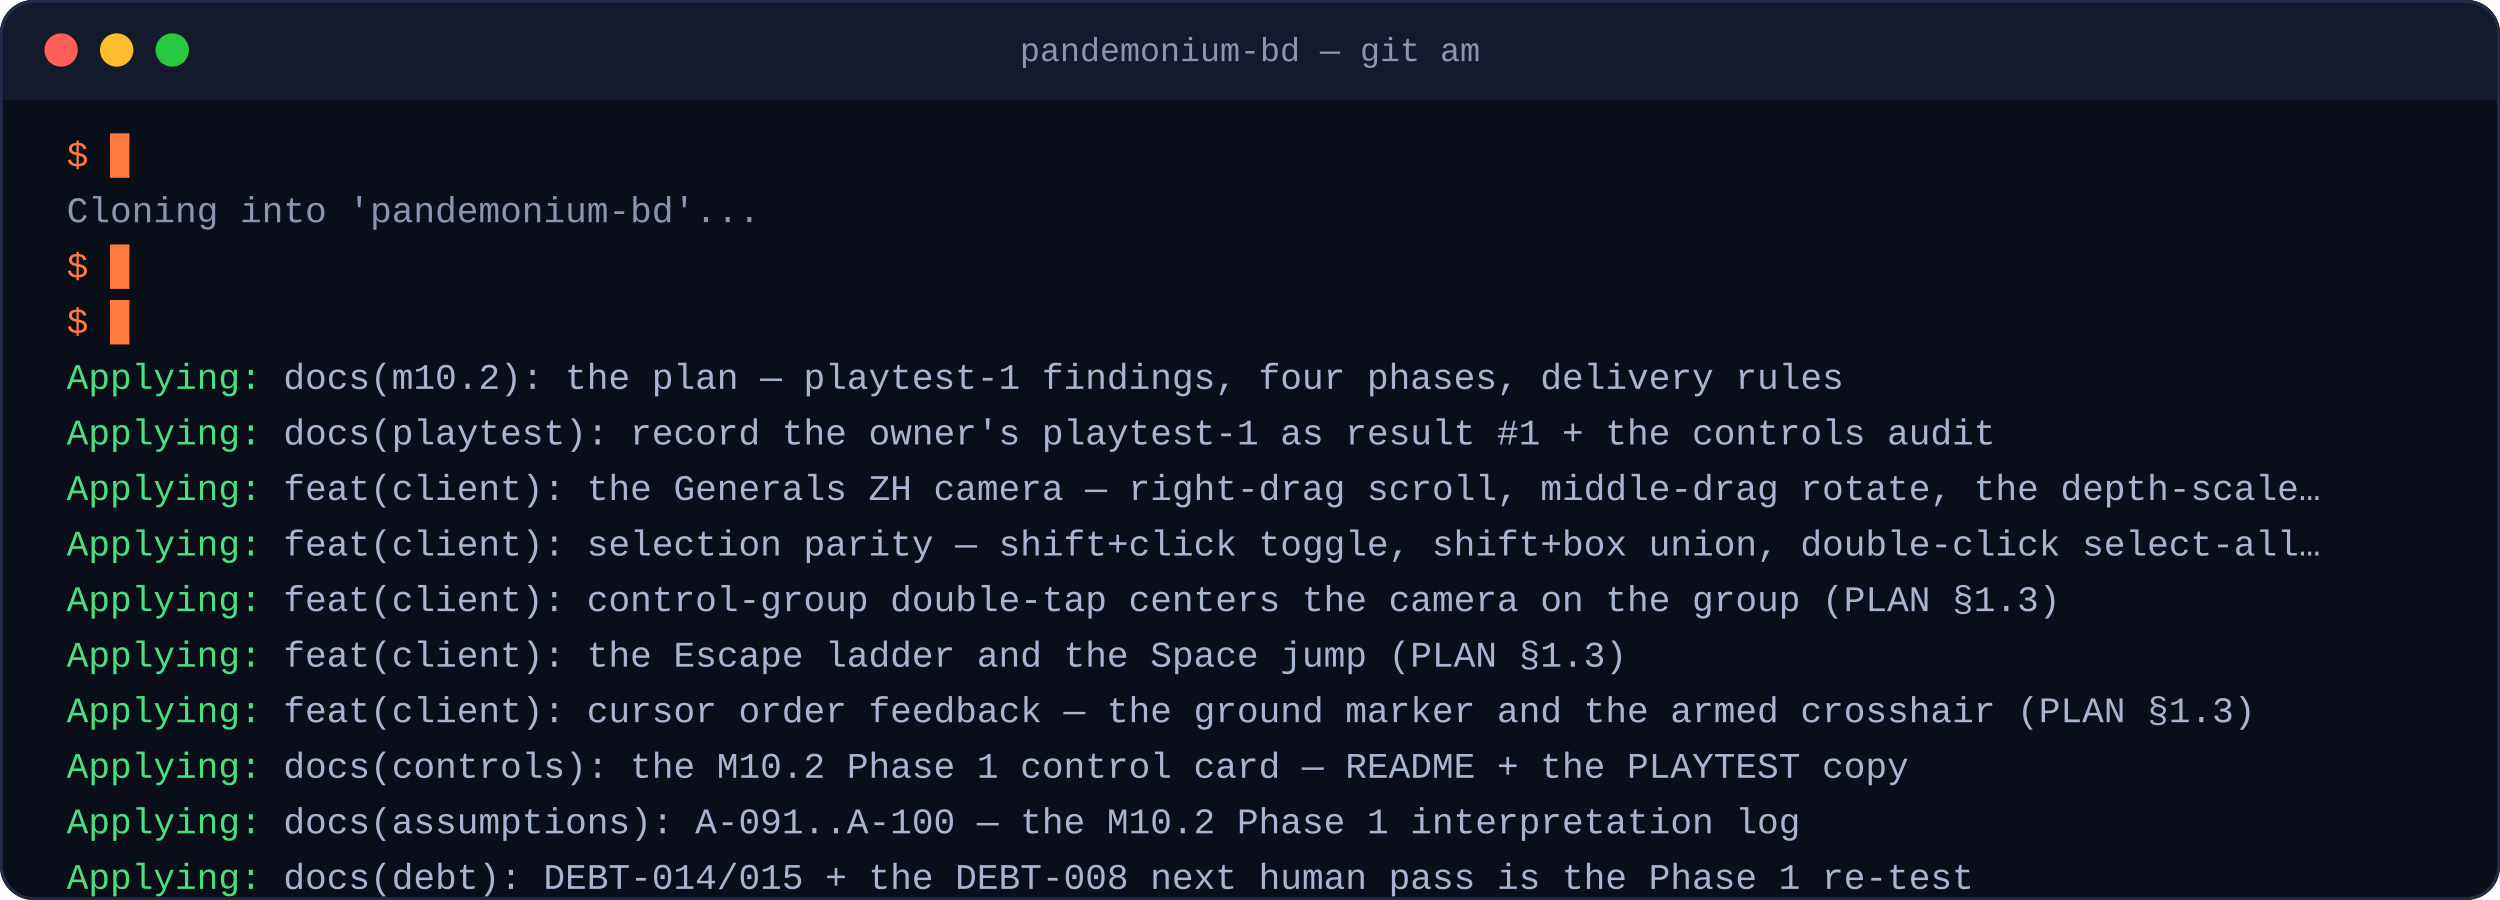
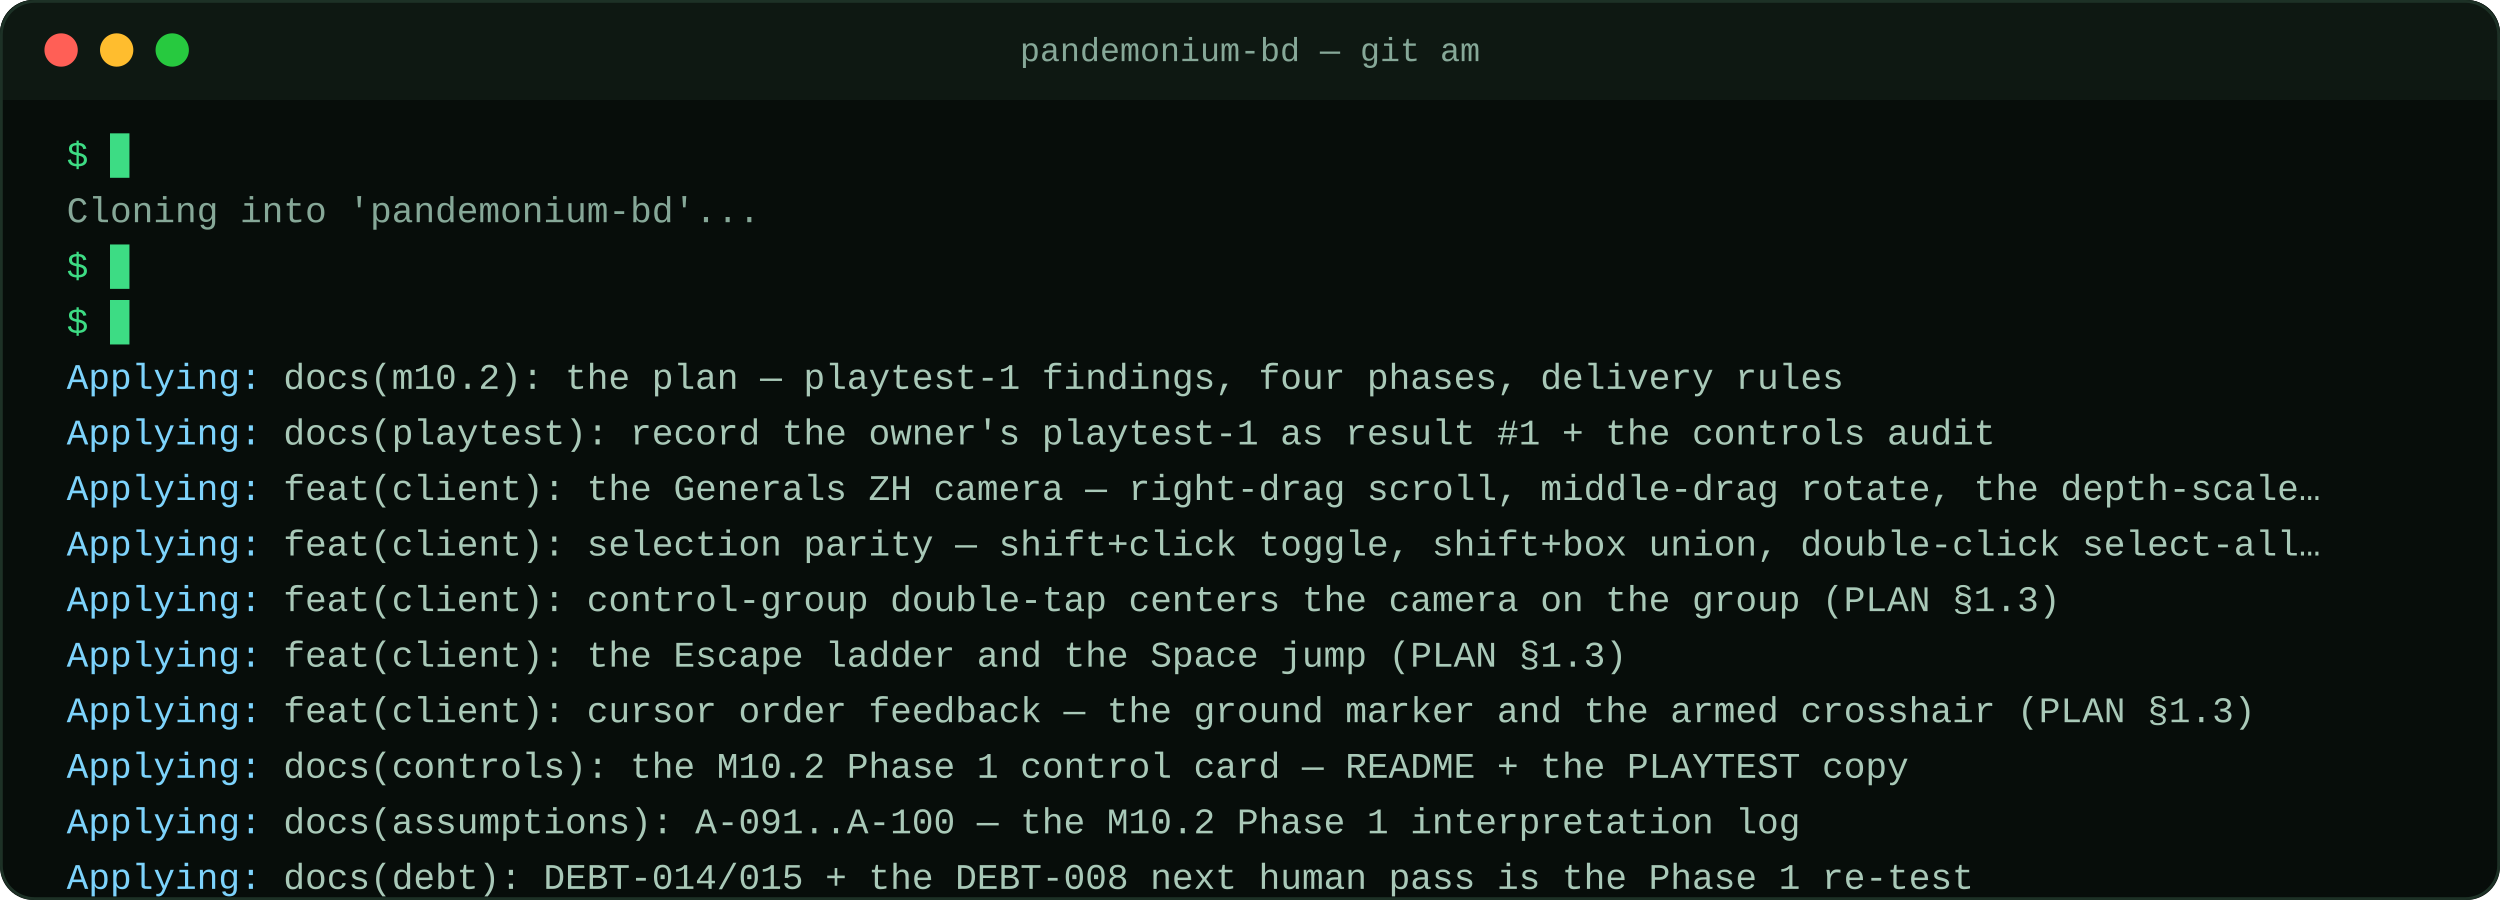
<svg xmlns="http://www.w3.org/2000/svg" viewBox="0 0 900 324" width="900" height="324" role="img">
-   <style>.t{font:13px ui-monospace,SFMono-Regular,Menlo,Consolas,'Liberation Mono','DejaVu Sans Mono',monospace}.cover{fill:#0a0e18}.cur{fill:#ff7a3d}@keyframes fade{0%{opacity:1}91.429%{opacity:1}94.286%{opacity:0}100%{opacity:0}}.fade{animation:fade 21s linear infinite}@keyframes r0{0%{opacity:0}2.379%{opacity:0}2.381%{opacity:1}98%{opacity:1}100%{opacity:0}}.r0{animation:r0 21s linear infinite}@keyframes cv0{0%{transform:translateX(0)}2.381%{transform:translateX(0);animation-timing-function:steps(53,end)}11.429%{transform:translateX(413.4px)}100%{transform:translateX(413.4px)}}.cv0{animation:cv0 21s linear infinite}@keyframes cu0{0%{opacity:0}2.379%{opacity:0}2.381%{opacity:1}13.095%{opacity:1}13.097%{opacity:0}100%{opacity:0}}.cu0{animation:cu0 21s linear infinite}@keyframes r1{0%{opacity:0}12.379%{opacity:0}12.381%{opacity:1}98%{opacity:1}100%{opacity:0}}.r1{animation:r1 21s linear infinite}@keyframes r2{0%{opacity:0}14.76%{opacity:0}14.762%{opacity:1}98%{opacity:1}100%{opacity:0}}.r2{animation:r2 21s linear infinite}@keyframes cv2{0%{transform:translateX(0)}14.762%{transform:translateX(0);animation-timing-function:steps(44,end)}21.905%{transform:translateX(343.2px)}100%{transform:translateX(343.2px)}}.cv2{animation:cv2 21s linear infinite}@keyframes cu2{0%{opacity:0}14.76%{opacity:0}14.762%{opacity:1}23.571%{opacity:1}23.573%{opacity:0}100%{opacity:0}}.cu2{animation:cu2 21s linear infinite}@keyframes r3{0%{opacity:0}23.331%{opacity:0}23.333%{opacity:1}98%{opacity:1}100%{opacity:0}}.r3{animation:r3 21s linear infinite}@keyframes cv3{0%{transform:translateX(0)}23.333%{transform:translateX(0);animation-timing-function:steps(76,end)}34.762%{transform:translateX(592.8px)}100%{transform:translateX(592.8px)}}.cv3{animation:cv3 21s linear infinite}@keyframes cu3{0%{opacity:0}23.331%{opacity:0}23.333%{opacity:1}36.429%{opacity:1}36.431%{opacity:0}100%{opacity:0}}.cu3{animation:cu3 21s linear infinite}@keyframes r4{0%{opacity:0}36.188%{opacity:0}36.19%{opacity:1}98%{opacity:1}100%{opacity:0}}.r4{animation:r4 21s linear infinite}@keyframes r5{0%{opacity:0}36.998%{opacity:0}37%{opacity:1}98%{opacity:1}100%{opacity:0}}.r5{animation:r5 21s linear infinite}@keyframes r6{0%{opacity:0}37.808%{opacity:0}37.81%{opacity:1}98%{opacity:1}100%{opacity:0}}.r6{animation:r6 21s linear infinite}@keyframes r7{0%{opacity:0}38.617%{opacity:0}38.619%{opacity:1}98%{opacity:1}100%{opacity:0}}.r7{animation:r7 21s linear infinite}@keyframes r8{0%{opacity:0}39.427%{opacity:0}39.429%{opacity:1}98%{opacity:1}100%{opacity:0}}.r8{animation:r8 21s linear infinite}@keyframes r9{0%{opacity:0}40.236%{opacity:0}40.238%{opacity:1}98%{opacity:1}100%{opacity:0}}.r9{animation:r9 21s linear infinite}@keyframes r10{0%{opacity:0}41.046%{opacity:0}41.048%{opacity:1}98%{opacity:1}100%{opacity:0}}.r10{animation:r10 21s linear infinite}@keyframes r11{0%{opacity:0}41.855%{opacity:0}41.857%{opacity:1}98%{opacity:1}100%{opacity:0}}.r11{animation:r11 21s linear infinite}@keyframes r12{0%{opacity:0}42.665%{opacity:0}42.667%{opacity:1}98%{opacity:1}100%{opacity:0}}.r12{animation:r12 21s linear infinite}@keyframes r13{0%{opacity:0}43.474%{opacity:0}43.476%{opacity:1}98%{opacity:1}100%{opacity:0}}.r13{animation:r13 21s linear infinite}@keyframes r14{0%{opacity:0}44.284%{opacity:0}44.286%{opacity:1}98%{opacity:1}100%{opacity:0}}.r14{animation:r14 21s linear infinite}@keyframes r15{0%{opacity:0}45.093%{opacity:0}45.095%{opacity:1}98%{opacity:1}100%{opacity:0}}.r15{animation:r15 21s linear infinite}@keyframes r16{0%{opacity:0}45.903%{opacity:0}45.905%{opacity:1}98%{opacity:1}100%{opacity:0}}.r16{animation:r16 21s linear infinite}@keyframes r17{0%{opacity:0}46.712%{opacity:0}46.714%{opacity:1}98%{opacity:1}100%{opacity:0}}.r17{animation:r17 21s linear infinite}@keyframes r18{0%{opacity:0}47.522%{opacity:0}47.524%{opacity:1}98%{opacity:1}100%{opacity:0}}.r18{animation:r18 21s linear infinite}@keyframes r19{0%{opacity:0}48.331%{opacity:0}48.333%{opacity:1}98%{opacity:1}100%{opacity:0}}.r19{animation:r19 21s linear infinite}@keyframes r20{0%{opacity:0}49.141%{opacity:0}49.143%{opacity:1}98%{opacity:1}100%{opacity:0}}.r20{animation:r20 21s linear infinite}@keyframes r21{0%{opacity:0}49.95%{opacity:0}49.952%{opacity:1}98%{opacity:1}100%{opacity:0}}.r21{animation:r21 21s linear infinite}@keyframes r22{0%{opacity:0}50.76%{opacity:0}50.762%{opacity:1}98%{opacity:1}100%{opacity:0}}.r22{animation:r22 21s linear infinite}@keyframes r23{0%{opacity:0}51.569%{opacity:0}51.571%{opacity:1}98%{opacity:1}100%{opacity:0}}.r23{animation:r23 21s linear infinite}@keyframes r24{0%{opacity:0}52.379%{opacity:0}52.381%{opacity:1}98%{opacity:1}100%{opacity:0}}.r24{animation:r24 21s linear infinite}@keyframes r25{0%{opacity:0}53.188%{opacity:0}53.19%{opacity:1}98%{opacity:1}100%{opacity:0}}.r25{animation:r25 21s linear infinite}@keyframes r26{0%{opacity:0}53.998%{opacity:0}54%{opacity:1}98%{opacity:1}100%{opacity:0}}.r26{animation:r26 21s linear infinite}@keyframes r27{0%{opacity:0}54.808%{opacity:0}54.81%{opacity:1}98%{opacity:1}100%{opacity:0}}.r27{animation:r27 21s linear infinite}@keyframes r28{0%{opacity:0}55.617%{opacity:0}55.619%{opacity:1}98%{opacity:1}100%{opacity:0}}.r28{animation:r28 21s linear infinite}@keyframes r29{0%{opacity:0}56.427%{opacity:0}56.429%{opacity:1}98%{opacity:1}100%{opacity:0}}.r29{animation:r29 21s linear infinite}@keyframes r30{0%{opacity:0}57.236%{opacity:0}57.238%{opacity:1}98%{opacity:1}100%{opacity:0}}.r30{animation:r30 21s linear infinite}@keyframes r31{0%{opacity:0}60.474%{opacity:0}60.476%{opacity:1}98%{opacity:1}100%{opacity:0}}.r31{animation:r31 21s linear infinite}@keyframes cv31{0%{transform:translateX(0)}60.476%{transform:translateX(0);animation-timing-function:steps(49,end)}68.571%{transform:translateX(382.2px)}100%{transform:translateX(382.2px)}}.cv31{animation:cv31 21s linear infinite}@keyframes cu31{0%{opacity:0}60.474%{opacity:0}60.476%{opacity:1}70.238%{opacity:1}70.24%{opacity:0}100%{opacity:0}}.cu31{animation:cu31 21s linear infinite}@keyframes r32{0%{opacity:0}70.95%{opacity:0}70.952%{opacity:1}98%{opacity:1}100%{opacity:0}}.r32{animation:r32 21s linear infinite}@keyframes cu32{0%{opacity:0}70.95%{opacity:0}70.952%{opacity:1}73.331%{opacity:1}73.333%{opacity:0}75.712%{opacity:0}75.714%{opacity:1}78.093%{opacity:1}78.095%{opacity:0}80.474%{opacity:0}80.476%{opacity:1}82.855%{opacity:1}82.857%{opacity:0}85.236%{opacity:0}85.238%{opacity:1}87.617%{opacity:1}87.619%{opacity:0}89.998%{opacity:0}90%{opacity:1}92.379%{opacity:1}100%{opacity:0}}.cu32{animation:cu32 21s linear infinite}@keyframes scroll{0%{transform:translateY(0)}43.476%{transform:translateY(0px)}44.143%{transform:translateY(-20px)}44.286%{transform:translateY(-20px)}44.952%{transform:translateY(-40px)}45.095%{transform:translateY(-40px)}45.762%{transform:translateY(-60px)}45.905%{transform:translateY(-60px)}46.571%{transform:translateY(-80px)}46.714%{transform:translateY(-80px)}47.381%{transform:translateY(-100px)}47.524%{transform:translateY(-100px)}48.19%{transform:translateY(-120px)}48.333%{transform:translateY(-120px)}49%{transform:translateY(-140px)}49.143%{transform:translateY(-140px)}49.81%{transform:translateY(-160px)}49.952%{transform:translateY(-160px)}50.619%{transform:translateY(-180px)}50.762%{transform:translateY(-180px)}51.429%{transform:translateY(-200px)}51.571%{transform:translateY(-200px)}52.238%{transform:translateY(-220px)}52.381%{transform:translateY(-220px)}53.048%{transform:translateY(-240px)}53.19%{transform:translateY(-240px)}53.857%{transform:translateY(-260px)}54%{transform:translateY(-260px)}54.667%{transform:translateY(-280px)}54.81%{transform:translateY(-280px)}55.476%{transform:translateY(-300px)}55.619%{transform:translateY(-300px)}56.286%{transform:translateY(-320px)}56.429%{transform:translateY(-320px)}57.095%{transform:translateY(-340px)}57.238%{transform:translateY(-340px)}57.905%{transform:translateY(-360px)}60.476%{transform:translateY(-360px)}61.143%{transform:translateY(-380px)}70.952%{transform:translateY(-380px)}71.619%{transform:translateY(-400px)}100%{transform:translateY(-400px)}}.scroll{animation:scroll 21s linear infinite}@media (prefers-reduced-motion:reduce){*{animation:none!important}.fade,.r{opacity:1}.cv{display:none}.cur{display:none}.curF{display:inline}.scroll{transform:translateY(-400px)}}</style>
+   <style>.t{font:13px ui-monospace,SFMono-Regular,Menlo,Consolas,'Liberation Mono','DejaVu Sans Mono',monospace}.cover{fill:#070d0a}.cur{fill:#3ddc84}@keyframes fade{0%{opacity:1}91.429%{opacity:1}94.286%{opacity:0}100%{opacity:0}}.fade{animation:fade 21s linear infinite}@keyframes r0{0%{opacity:0}2.379%{opacity:0}2.381%{opacity:1}98%{opacity:1}100%{opacity:0}}.r0{animation:r0 21s linear infinite}@keyframes cv0{0%{transform:translateX(0)}2.381%{transform:translateX(0);animation-timing-function:steps(53,end)}11.429%{transform:translateX(413.4px)}100%{transform:translateX(413.4px)}}.cv0{animation:cv0 21s linear infinite}@keyframes cu0{0%{opacity:0}2.379%{opacity:0}2.381%{opacity:1}13.095%{opacity:1}13.097%{opacity:0}100%{opacity:0}}.cu0{animation:cu0 21s linear infinite}@keyframes r1{0%{opacity:0}12.379%{opacity:0}12.381%{opacity:1}98%{opacity:1}100%{opacity:0}}.r1{animation:r1 21s linear infinite}@keyframes r2{0%{opacity:0}14.76%{opacity:0}14.762%{opacity:1}98%{opacity:1}100%{opacity:0}}.r2{animation:r2 21s linear infinite}@keyframes cv2{0%{transform:translateX(0)}14.762%{transform:translateX(0);animation-timing-function:steps(44,end)}21.905%{transform:translateX(343.2px)}100%{transform:translateX(343.2px)}}.cv2{animation:cv2 21s linear infinite}@keyframes cu2{0%{opacity:0}14.76%{opacity:0}14.762%{opacity:1}23.571%{opacity:1}23.573%{opacity:0}100%{opacity:0}}.cu2{animation:cu2 21s linear infinite}@keyframes r3{0%{opacity:0}23.331%{opacity:0}23.333%{opacity:1}98%{opacity:1}100%{opacity:0}}.r3{animation:r3 21s linear infinite}@keyframes cv3{0%{transform:translateX(0)}23.333%{transform:translateX(0);animation-timing-function:steps(76,end)}34.762%{transform:translateX(592.8px)}100%{transform:translateX(592.8px)}}.cv3{animation:cv3 21s linear infinite}@keyframes cu3{0%{opacity:0}23.331%{opacity:0}23.333%{opacity:1}36.429%{opacity:1}36.431%{opacity:0}100%{opacity:0}}.cu3{animation:cu3 21s linear infinite}@keyframes r4{0%{opacity:0}36.188%{opacity:0}36.19%{opacity:1}98%{opacity:1}100%{opacity:0}}.r4{animation:r4 21s linear infinite}@keyframes r5{0%{opacity:0}36.998%{opacity:0}37%{opacity:1}98%{opacity:1}100%{opacity:0}}.r5{animation:r5 21s linear infinite}@keyframes r6{0%{opacity:0}37.808%{opacity:0}37.81%{opacity:1}98%{opacity:1}100%{opacity:0}}.r6{animation:r6 21s linear infinite}@keyframes r7{0%{opacity:0}38.617%{opacity:0}38.619%{opacity:1}98%{opacity:1}100%{opacity:0}}.r7{animation:r7 21s linear infinite}@keyframes r8{0%{opacity:0}39.427%{opacity:0}39.429%{opacity:1}98%{opacity:1}100%{opacity:0}}.r8{animation:r8 21s linear infinite}@keyframes r9{0%{opacity:0}40.236%{opacity:0}40.238%{opacity:1}98%{opacity:1}100%{opacity:0}}.r9{animation:r9 21s linear infinite}@keyframes r10{0%{opacity:0}41.046%{opacity:0}41.048%{opacity:1}98%{opacity:1}100%{opacity:0}}.r10{animation:r10 21s linear infinite}@keyframes r11{0%{opacity:0}41.855%{opacity:0}41.857%{opacity:1}98%{opacity:1}100%{opacity:0}}.r11{animation:r11 21s linear infinite}@keyframes r12{0%{opacity:0}42.665%{opacity:0}42.667%{opacity:1}98%{opacity:1}100%{opacity:0}}.r12{animation:r12 21s linear infinite}@keyframes r13{0%{opacity:0}43.474%{opacity:0}43.476%{opacity:1}98%{opacity:1}100%{opacity:0}}.r13{animation:r13 21s linear infinite}@keyframes r14{0%{opacity:0}44.284%{opacity:0}44.286%{opacity:1}98%{opacity:1}100%{opacity:0}}.r14{animation:r14 21s linear infinite}@keyframes r15{0%{opacity:0}45.093%{opacity:0}45.095%{opacity:1}98%{opacity:1}100%{opacity:0}}.r15{animation:r15 21s linear infinite}@keyframes r16{0%{opacity:0}45.903%{opacity:0}45.905%{opacity:1}98%{opacity:1}100%{opacity:0}}.r16{animation:r16 21s linear infinite}@keyframes r17{0%{opacity:0}46.712%{opacity:0}46.714%{opacity:1}98%{opacity:1}100%{opacity:0}}.r17{animation:r17 21s linear infinite}@keyframes r18{0%{opacity:0}47.522%{opacity:0}47.524%{opacity:1}98%{opacity:1}100%{opacity:0}}.r18{animation:r18 21s linear infinite}@keyframes r19{0%{opacity:0}48.331%{opacity:0}48.333%{opacity:1}98%{opacity:1}100%{opacity:0}}.r19{animation:r19 21s linear infinite}@keyframes r20{0%{opacity:0}49.141%{opacity:0}49.143%{opacity:1}98%{opacity:1}100%{opacity:0}}.r20{animation:r20 21s linear infinite}@keyframes r21{0%{opacity:0}49.95%{opacity:0}49.952%{opacity:1}98%{opacity:1}100%{opacity:0}}.r21{animation:r21 21s linear infinite}@keyframes r22{0%{opacity:0}50.76%{opacity:0}50.762%{opacity:1}98%{opacity:1}100%{opacity:0}}.r22{animation:r22 21s linear infinite}@keyframes r23{0%{opacity:0}51.569%{opacity:0}51.571%{opacity:1}98%{opacity:1}100%{opacity:0}}.r23{animation:r23 21s linear infinite}@keyframes r24{0%{opacity:0}52.379%{opacity:0}52.381%{opacity:1}98%{opacity:1}100%{opacity:0}}.r24{animation:r24 21s linear infinite}@keyframes r25{0%{opacity:0}53.188%{opacity:0}53.19%{opacity:1}98%{opacity:1}100%{opacity:0}}.r25{animation:r25 21s linear infinite}@keyframes r26{0%{opacity:0}53.998%{opacity:0}54%{opacity:1}98%{opacity:1}100%{opacity:0}}.r26{animation:r26 21s linear infinite}@keyframes r27{0%{opacity:0}54.808%{opacity:0}54.81%{opacity:1}98%{opacity:1}100%{opacity:0}}.r27{animation:r27 21s linear infinite}@keyframes r28{0%{opacity:0}55.617%{opacity:0}55.619%{opacity:1}98%{opacity:1}100%{opacity:0}}.r28{animation:r28 21s linear infinite}@keyframes r29{0%{opacity:0}56.427%{opacity:0}56.429%{opacity:1}98%{opacity:1}100%{opacity:0}}.r29{animation:r29 21s linear infinite}@keyframes r30{0%{opacity:0}57.236%{opacity:0}57.238%{opacity:1}98%{opacity:1}100%{opacity:0}}.r30{animation:r30 21s linear infinite}@keyframes r31{0%{opacity:0}60.474%{opacity:0}60.476%{opacity:1}98%{opacity:1}100%{opacity:0}}.r31{animation:r31 21s linear infinite}@keyframes cv31{0%{transform:translateX(0)}60.476%{transform:translateX(0);animation-timing-function:steps(49,end)}68.571%{transform:translateX(382.2px)}100%{transform:translateX(382.2px)}}.cv31{animation:cv31 21s linear infinite}@keyframes cu31{0%{opacity:0}60.474%{opacity:0}60.476%{opacity:1}70.238%{opacity:1}70.24%{opacity:0}100%{opacity:0}}.cu31{animation:cu31 21s linear infinite}@keyframes r32{0%{opacity:0}70.95%{opacity:0}70.952%{opacity:1}98%{opacity:1}100%{opacity:0}}.r32{animation:r32 21s linear infinite}@keyframes cu32{0%{opacity:0}70.95%{opacity:0}70.952%{opacity:1}73.331%{opacity:1}73.333%{opacity:0}75.712%{opacity:0}75.714%{opacity:1}78.093%{opacity:1}78.095%{opacity:0}80.474%{opacity:0}80.476%{opacity:1}82.855%{opacity:1}82.857%{opacity:0}85.236%{opacity:0}85.238%{opacity:1}87.617%{opacity:1}87.619%{opacity:0}89.998%{opacity:0}90%{opacity:1}92.379%{opacity:1}100%{opacity:0}}.cu32{animation:cu32 21s linear infinite}@keyframes scroll{0%{transform:translateY(0)}43.476%{transform:translateY(0px)}44.143%{transform:translateY(-20px)}44.286%{transform:translateY(-20px)}44.952%{transform:translateY(-40px)}45.095%{transform:translateY(-40px)}45.762%{transform:translateY(-60px)}45.905%{transform:translateY(-60px)}46.571%{transform:translateY(-80px)}46.714%{transform:translateY(-80px)}47.381%{transform:translateY(-100px)}47.524%{transform:translateY(-100px)}48.19%{transform:translateY(-120px)}48.333%{transform:translateY(-120px)}49%{transform:translateY(-140px)}49.143%{transform:translateY(-140px)}49.81%{transform:translateY(-160px)}49.952%{transform:translateY(-160px)}50.619%{transform:translateY(-180px)}50.762%{transform:translateY(-180px)}51.429%{transform:translateY(-200px)}51.571%{transform:translateY(-200px)}52.238%{transform:translateY(-220px)}52.381%{transform:translateY(-220px)}53.048%{transform:translateY(-240px)}53.19%{transform:translateY(-240px)}53.857%{transform:translateY(-260px)}54%{transform:translateY(-260px)}54.667%{transform:translateY(-280px)}54.81%{transform:translateY(-280px)}55.476%{transform:translateY(-300px)}55.619%{transform:translateY(-300px)}56.286%{transform:translateY(-320px)}56.429%{transform:translateY(-320px)}57.095%{transform:translateY(-340px)}57.238%{transform:translateY(-340px)}57.905%{transform:translateY(-360px)}60.476%{transform:translateY(-360px)}61.143%{transform:translateY(-380px)}70.952%{transform:translateY(-380px)}71.619%{transform:translateY(-400px)}100%{transform:translateY(-400px)}}.scroll{animation:scroll 21s linear infinite}@media (prefers-reduced-motion:reduce){*{animation:none!important}.fade,.r{opacity:1}.cv{display:none}.cur{display:none}.curF{display:inline}.scroll{transform:translateY(-400px)}}</style>
  <defs>
    <clipPath id="win">
      <rect width="900" height="324" rx="12" />
    </clipPath>
    <clipPath id="bodyclip">
      <rect y="46" width="900" height="278" />
    </clipPath>
  </defs>
  <g clip-path="url(#win)">
-     <rect width="900" height="324" fill="#0a0e18" />
-     <rect width="900" height="36" fill="#131a2c" />
+     <rect width="900" height="324" fill="#070d0a" />
+     <rect width="900" height="36" fill="#0e1812" />
    <g clip-path="url(#bodyclip)">
      <g class="fade">
        <g class="scroll">
          <g class="r r0">
-             <text class="t" x="24" y="60" fill="#ff7a3d">$</text>
-             <text class="t" x="39.6" y="60" textLength="413.4" fill="#d7def2">git clone https://github.com/E-Vex/pandemonium-bd.git</text>
+             <text class="t" x="24" y="60" fill="#3ddc84">$</text>
+             <text class="t" x="39.6" y="60" textLength="413.4" fill="#dcf1e4">git clone https://github.com/E-Vex/pandemonium-bd.git</text>
            <g class="cv cv0">
              <rect class="cover" x="39.6" y="46" width="852.4" height="19" />
              <rect class="cur cu0" x="39.6" y="48" width="7" height="16" />
            </g>
          </g>
          <g class="r r1">
-             <text class="t" x="24" y="80" textLength="249.6" fill="#8b95b0">Cloning into 'pandemonium-bd'...</text>
+             <text class="t" x="24" y="80" textLength="249.6" fill="#86a898">Cloning into 'pandemonium-bd'...</text>
          </g>
          <g class="r r2">
-             <text class="t" x="24" y="100" fill="#ff7a3d">$</text>
-             <text class="t" x="39.6" y="100" textLength="343.2" fill="#d7def2">cd pandemonium-bd &amp;&amp; git checkout -q bdf1266</text>
+             <text class="t" x="24" y="100" fill="#3ddc84">$</text>
+             <text class="t" x="39.6" y="100" textLength="343.2" fill="#dcf1e4">cd pandemonium-bd &amp;&amp; git checkout -q bdf1266</text>
            <g class="cv cv2">
              <rect class="cover" x="39.6" y="86" width="852.4" height="19" />
              <rect class="cur cu2" x="39.6" y="88" width="7" height="16" />
            </g>
          </g>
          <g class="r r3">
-             <text class="t" x="24" y="120" fill="#ff7a3d">$</text>
-             <text class="t" x="39.6" y="120" textLength="592.8" fill="#d7def2">git am ../stationRepo/patches/013-*.patch ../stationRepo/patches/014-*.patch</text>
+             <text class="t" x="24" y="120" fill="#3ddc84">$</text>
+             <text class="t" x="39.6" y="120" textLength="592.8" fill="#dcf1e4">git am ../stationRepo/patches/013-*.patch ../stationRepo/patches/014-*.patch</text>
            <g class="cv cv3">
              <rect class="cover" x="39.6" y="106" width="852.4" height="19" />
              <rect class="cur cu3" x="39.6" y="108" width="7" height="16" />
            </g>
          </g>
          <g class="r r4">
-             <text class="t" x="24" y="140" textLength="639.6" fill="#aab4d0">
-               <tspan fill="#4ade80">Applying:</tspan> docs(m10.2): the plan — playtest-1 findings, four phases, delivery rules</text>
+             <text class="t" x="24" y="140" textLength="639.6" fill="#a9c9b8">
+               <tspan fill="#7dd3fc">Applying:</tspan> docs(m10.2): the plan — playtest-1 findings, four phases, delivery rules</text>
          </g>
          <g class="r r5">
-             <text class="t" x="24" y="160" textLength="702" fill="#aab4d0">
-               <tspan fill="#4ade80">Applying:</tspan> docs(playtest): record the owner's playtest-1 as result  #1 + the controls audit</text>
+             <text class="t" x="24" y="160" textLength="702" fill="#a9c9b8">
+               <tspan fill="#7dd3fc">Applying:</tspan> docs(playtest): record the owner's playtest-1 as result  #1 + the controls audit</text>
          </g>
          <g class="r r6">
-             <text class="t" x="24" y="180" textLength="811.2" fill="#aab4d0">
-               <tspan fill="#4ade80">Applying:</tspan> feat(client): the Generals ZH camera — right-drag scroll, middle-drag rotate, the depth-scale…</text>
+             <text class="t" x="24" y="180" textLength="811.2" fill="#a9c9b8">
+               <tspan fill="#7dd3fc">Applying:</tspan> feat(client): the Generals ZH camera — right-drag scroll, middle-drag rotate, the depth-scale…</text>
          </g>
          <g class="r r7">
-             <text class="t" x="24" y="200" textLength="811.2" fill="#aab4d0">
-               <tspan fill="#4ade80">Applying:</tspan> feat(client): selection parity — shift+click toggle, shift+box union, double-click select-all…</text>
+             <text class="t" x="24" y="200" textLength="811.2" fill="#a9c9b8">
+               <tspan fill="#7dd3fc">Applying:</tspan> feat(client): selection parity — shift+click toggle, shift+box union, double-click select-all…</text>
          </g>
          <g class="r r8">
-             <text class="t" x="24" y="220" textLength="717.6" fill="#aab4d0">
-               <tspan fill="#4ade80">Applying:</tspan> feat(client): control-group double-tap centers the camera on the group (PLAN §1.3)</text>
+             <text class="t" x="24" y="220" textLength="717.6" fill="#a9c9b8">
+               <tspan fill="#7dd3fc">Applying:</tspan> feat(client): control-group double-tap centers the camera on the group (PLAN §1.3)</text>
          </g>
          <g class="r r9">
-             <text class="t" x="24" y="240" textLength="561.6" fill="#aab4d0">
-               <tspan fill="#4ade80">Applying:</tspan> feat(client): the Escape ladder and the Space jump (PLAN §1.3)</text>
+             <text class="t" x="24" y="240" textLength="561.6" fill="#a9c9b8">
+               <tspan fill="#7dd3fc">Applying:</tspan> feat(client): the Escape ladder and the Space jump (PLAN §1.3)</text>
          </g>
          <g class="r r10">
-             <text class="t" x="24" y="260" textLength="787.8" fill="#aab4d0">
-               <tspan fill="#4ade80">Applying:</tspan> feat(client): cursor order feedback — the ground marker and the armed crosshair (PLAN §1.3)</text>
+             <text class="t" x="24" y="260" textLength="787.8" fill="#a9c9b8">
+               <tspan fill="#7dd3fc">Applying:</tspan> feat(client): cursor order feedback — the ground marker and the armed crosshair (PLAN §1.3)</text>
          </g>
          <g class="r r11">
-             <text class="t" x="24" y="280" textLength="663" fill="#aab4d0">
-               <tspan fill="#4ade80">Applying:</tspan> docs(controls): the M10.2 Phase 1 control card — README + the PLAYTEST copy</text>
+             <text class="t" x="24" y="280" textLength="663" fill="#a9c9b8">
+               <tspan fill="#7dd3fc">Applying:</tspan> docs(controls): the M10.2 Phase 1 control card — README + the PLAYTEST copy</text>
          </g>
          <g class="r r12">
-             <text class="t" x="24" y="300" textLength="624" fill="#aab4d0">
-               <tspan fill="#4ade80">Applying:</tspan> docs(assumptions): A-091..A-100 — the M10.2 Phase 1 interpretation log</text>
+             <text class="t" x="24" y="300" textLength="624" fill="#a9c9b8">
+               <tspan fill="#7dd3fc">Applying:</tspan> docs(assumptions): A-091..A-100 — the M10.2 Phase 1 interpretation log</text>
          </g>
          <g class="r r13">
-             <text class="t" x="24" y="320" textLength="694.2" fill="#aab4d0">
-               <tspan fill="#4ade80">Applying:</tspan> docs(debt): DEBT-014/015 + the DEBT-008 next human pass  is the Phase 1 re-test</text>
+             <text class="t" x="24" y="320" textLength="694.2" fill="#a9c9b8">
+               <tspan fill="#7dd3fc">Applying:</tspan> docs(debt): DEBT-014/015 + the DEBT-008 next human pass  is the Phase 1 re-test</text>
          </g>
          <g class="r r14">
-             <text class="t" x="24" y="340" textLength="686.4" fill="#aab4d0">
-               <tspan fill="#4ade80">Applying:</tspan> docs(handoff): the M10.2 Phase 1 status — snapshot, board row, gotchas, counts</text>
+             <text class="t" x="24" y="340" textLength="686.4" fill="#a9c9b8">
+               <tspan fill="#7dd3fc">Applying:</tspan> docs(handoff): the M10.2 Phase 1 status — snapshot, board row, gotchas, counts</text>
          </g>
          <g class="r r15">
-             <text class="t" x="24" y="360" textLength="639.6" fill="#aab4d0">
-               <tspan fill="#4ade80">Applying:</tspan> docs(changelog): the M10.2 Phase 1 entry — the Generals ZH controls pass</text>
+             <text class="t" x="24" y="360" textLength="639.6" fill="#a9c9b8">
+               <tspan fill="#7dd3fc">Applying:</tspan> docs(changelog): the M10.2 Phase 1 entry — the Generals ZH controls pass</text>
          </g>
          <g class="r r16">
-             <text class="t" x="24" y="380" textLength="780" fill="#aab4d0">
-               <tspan fill="#4ade80">Applying:</tspan> docs(handoff): the Xvfb+XTEST Phase 1 evidence + the  recipe's M10.2 environment additions</text>
+             <text class="t" x="24" y="380" textLength="780" fill="#a9c9b8">
+               <tspan fill="#7dd3fc">Applying:</tspan> docs(handoff): the Xvfb+XTEST Phase 1 evidence + the  recipe's M10.2 environment additions</text>
          </g>
          <g class="r r17">
-             <text class="t" x="24" y="400" textLength="811.2" fill="#aab4d0">
-               <tspan fill="#4ade80">Applying:</tspan> docs(assumptions): A-101..A-106 — the Phase 2 kickoff answers (palette, scope, evidence, fold…</text>
+             <text class="t" x="24" y="400" textLength="811.2" fill="#a9c9b8">
+               <tspan fill="#7dd3fc">Applying:</tspan> docs(assumptions): A-101..A-106 — the Phase 2 kickoff answers (palette, scope, evidence, fold…</text>
          </g>
          <g class="r r18">
-             <text class="t" x="24" y="420" textLength="811.2" fill="#aab4d0">
-               <tspan fill="#4ade80">Applying:</tspan> feat(client): multi-part silhouettes per kind — the visual-legibility shapes (PLAN-M10.2 §2.1)</text>
+             <text class="t" x="24" y="420" textLength="811.2" fill="#a9c9b8">
+               <tspan fill="#7dd3fc">Applying:</tspan> feat(client): multi-part silhouettes per kind — the visual-legibility shapes (PLAN-M10.2 §2.1)</text>
          </g>
          <g class="r r19">
-             <text class="t" x="24" y="440" textLength="811.2" fill="#aab4d0">
-               <tspan fill="#4ade80">Applying:</tspan> feat(client): blue/orange team palette, team rings under units, minimap dot sync (PLAN-M10.2 …</text>
+             <text class="t" x="24" y="440" textLength="811.2" fill="#a9c9b8">
+               <tspan fill="#7dd3fc">Applying:</tspan> feat(client): blue/orange team palette, team rings under units, minimap dot sync (PLAN-M10.2 …</text>
          </g>
          <g class="r r20">
-             <text class="t" x="24" y="460" textLength="709.8" fill="#aab4d0">
-               <tspan fill="#4ade80">Applying:</tspan> fix(client): the no-ring structure test pointed the  spec at the wrong kind index</text>
+             <text class="t" x="24" y="460" textLength="709.8" fill="#a9c9b8">
+               <tspan fill="#7dd3fc">Applying:</tspan> fix(client): the no-ring structure test pointed the  spec at the wrong kind index</text>
          </g>
          <g class="r r21">
-             <text class="t" x="24" y="480" textLength="663" fill="#aab4d0">
-               <tspan fill="#4ade80">Applying:</tspan> feat(client): a larger health bar for the selected entity (PLAN-M10.2 §2.3)</text>
+             <text class="t" x="24" y="480" textLength="663" fill="#a9c9b8">
+               <tspan fill="#7dd3fc">Applying:</tspan> feat(client): a larger health bar for the selected entity (PLAN-M10.2 §2.3)</text>
          </g>
          <g class="r r22">
-             <text class="t" x="24" y="500" textLength="499.2" fill="#aab4d0">
-               <tspan fill="#4ade80">Applying:</tspan> feat(client): the hover name tooltip (PLAN-M10.2 §2.3)</text>
+             <text class="t" x="24" y="500" textLength="499.2" fill="#a9c9b8">
+               <tspan fill="#7dd3fc">Applying:</tspan> feat(client): the hover name tooltip (PLAN-M10.2 §2.3)</text>
          </g>
          <g class="r r23">
-             <text class="t" x="24" y="520" textLength="803.4" fill="#aab4d0">
-               <tspan fill="#4ade80">Applying:</tspan> feat(client): the info panel shows the selected building's production queue (PLAN-M10.2 §2.3)</text>
+             <text class="t" x="24" y="520" textLength="803.4" fill="#a9c9b8">
+               <tspan fill="#7dd3fc">Applying:</tspan> feat(client): the info panel shows the selected building's production queue (PLAN-M10.2 §2.3)</text>
          </g>
          <g class="r r24">
-             <text class="t" x="24" y="540" textLength="702" fill="#aab4d0">
-               <tspan fill="#4ade80">Applying:</tspan> feat(client): distinct minimap markers — units, buildings, ore (PLAN-M10.2 §2.4)</text>
+             <text class="t" x="24" y="540" textLength="702" fill="#a9c9b8">
+               <tspan fill="#7dd3fc">Applying:</tspan> feat(client): distinct minimap markers — units, buildings, ore (PLAN-M10.2 §2.4)</text>
          </g>
          <g class="r r25">
-             <text class="t" x="24" y="560" textLength="702" fill="#aab4d0">
-               <tspan fill="#4ade80">Applying:</tspan> fix(client): drop the redundant cast the 1.98 lints  flag in the minimap painter</text>
+             <text class="t" x="24" y="560" textLength="702" fill="#a9c9b8">
+               <tspan fill="#7dd3fc">Applying:</tspan> fix(client): drop the redundant cast the 1.98 lints  flag in the minimap painter</text>
          </g>
          <g class="r r26">
-             <text class="t" x="24" y="580" textLength="717.6" fill="#aab4d0">
-               <tspan fill="#4ade80">Applying:</tspan> feat(engine): calmer ground contrast — muted steppe, darker rock (PLAN-M10.2 §2.5)</text>
+             <text class="t" x="24" y="580" textLength="717.6" fill="#a9c9b8">
+               <tspan fill="#7dd3fc">Applying:</tspan> feat(engine): calmer ground contrast — muted steppe, darker rock (PLAN-M10.2 §2.5)</text>
          </g>
          <g class="r r27">
-             <text class="t" x="24" y="600" textLength="764.4" fill="#aab4d0">
-               <tspan fill="#4ade80">Applying:</tspan> test(client): the display-name lookup the info panel and tooltip share (PLAN-M10.2 §2.6)</text>
+             <text class="t" x="24" y="600" textLength="764.4" fill="#a9c9b8">
+               <tspan fill="#7dd3fc">Applying:</tspan> test(client): the display-name lookup the info panel and tooltip share (PLAN-M10.2 §2.6)</text>
          </g>
          <g class="r r28">
-             <text class="t" x="24" y="620" textLength="811.2" fill="#aab4d0">
-               <tspan fill="#4ade80">Applying:</tspan> docs: the M10.2 Phase 2 closeout — DEBT-016, PLAYTEST re-test row + Phase 2 note, CHANGELOG, …</text>
+             <text class="t" x="24" y="620" textLength="811.2" fill="#a9c9b8">
+               <tspan fill="#7dd3fc">Applying:</tspan> docs: the M10.2 Phase 2 closeout — DEBT-016, PLAYTEST re-test row + Phase 2 note, CHANGELOG, …</text>
          </g>
          <g class="r r29">
-             <text class="t" x="24" y="640" textLength="811.2" fill="#aab4d0">
-               <tspan fill="#4ade80">Applying:</tspan> fix(client): big structures hover from farther out — footprint-scaled pick reach (PLAN-M10.2 …</text>
+             <text class="t" x="24" y="640" textLength="811.2" fill="#a9c9b8">
+               <tspan fill="#7dd3fc">Applying:</tspan> fix(client): big structures hover from farther out — footprint-scaled pick reach (PLAN-M10.2 …</text>
          </g>
          <g class="r r30">
-             <text class="t" x="24" y="660" textLength="811.2" fill="#aab4d0">
-               <tspan fill="#4ade80">Applying:</tspan> docs(playtest): the Xvfb machine-half evidence for the Phase 2 exit — what verified live, wha…</text>
+             <text class="t" x="24" y="660" textLength="811.2" fill="#a9c9b8">
+               <tspan fill="#7dd3fc">Applying:</tspan> docs(playtest): the Xvfb machine-half evidence for the Phase 2 exit — what verified live, wha…</text>
          </g>
          <g class="r r31">
-             <text class="t" x="24" y="680" fill="#ff7a3d">$</text>
-             <text class="t" x="39.6" y="680" textLength="382.2" fill="#4ade80"># 27 commits replayed — same messages, same trees</text>
+             <text class="t" x="24" y="680" fill="#3ddc84">$</text>
+             <text class="t" x="39.6" y="680" textLength="382.2" fill="#7dd3fc"># 27 commits replayed — same messages, same trees</text>
            <g class="cv cv31">
              <rect class="cover" x="39.6" y="666" width="852.4" height="19" />
              <rect class="cur cu31" x="39.6" y="668" width="7" height="16" />
            </g>
          </g>
          <g class="r r32">
-             <text class="t" x="24" y="700" fill="#ff7a3d">$</text>
+             <text class="t" x="24" y="700" fill="#3ddc84">$</text>
            <rect class="cur curF cu32" x="39.6" y="688" width="7" height="16" />
          </g>
        </g>
      </g>
    </g>
  </g>
  <circle cx="22" cy="18" r="6" fill="#ff5f56" />
  <circle cx="42" cy="18" r="6" fill="#ffbd2e" />
  <circle cx="62" cy="18" r="6" fill="#27c93f" />
-   <text x="450" y="22" text-anchor="middle" font-family="ui-monospace,SFMono-Regular,Menlo,Consolas,'Liberation Mono','DejaVu Sans Mono',monospace" font-size="12" fill="#8b95b0">pandemonium-bd — git am</text>
-   <rect x=".5" y=".5" width="899" height="323" rx="12" fill="none" stroke="#232c47" />
+   <text x="450" y="22" text-anchor="middle" font-family="ui-monospace,SFMono-Regular,Menlo,Consolas,'Liberation Mono','DejaVu Sans Mono',monospace" font-size="12" fill="#86a898">pandemonium-bd — git am</text>
+   <rect x=".5" y=".5" width="899" height="323" rx="12" fill="none" stroke="#1d3126" />
</svg>
